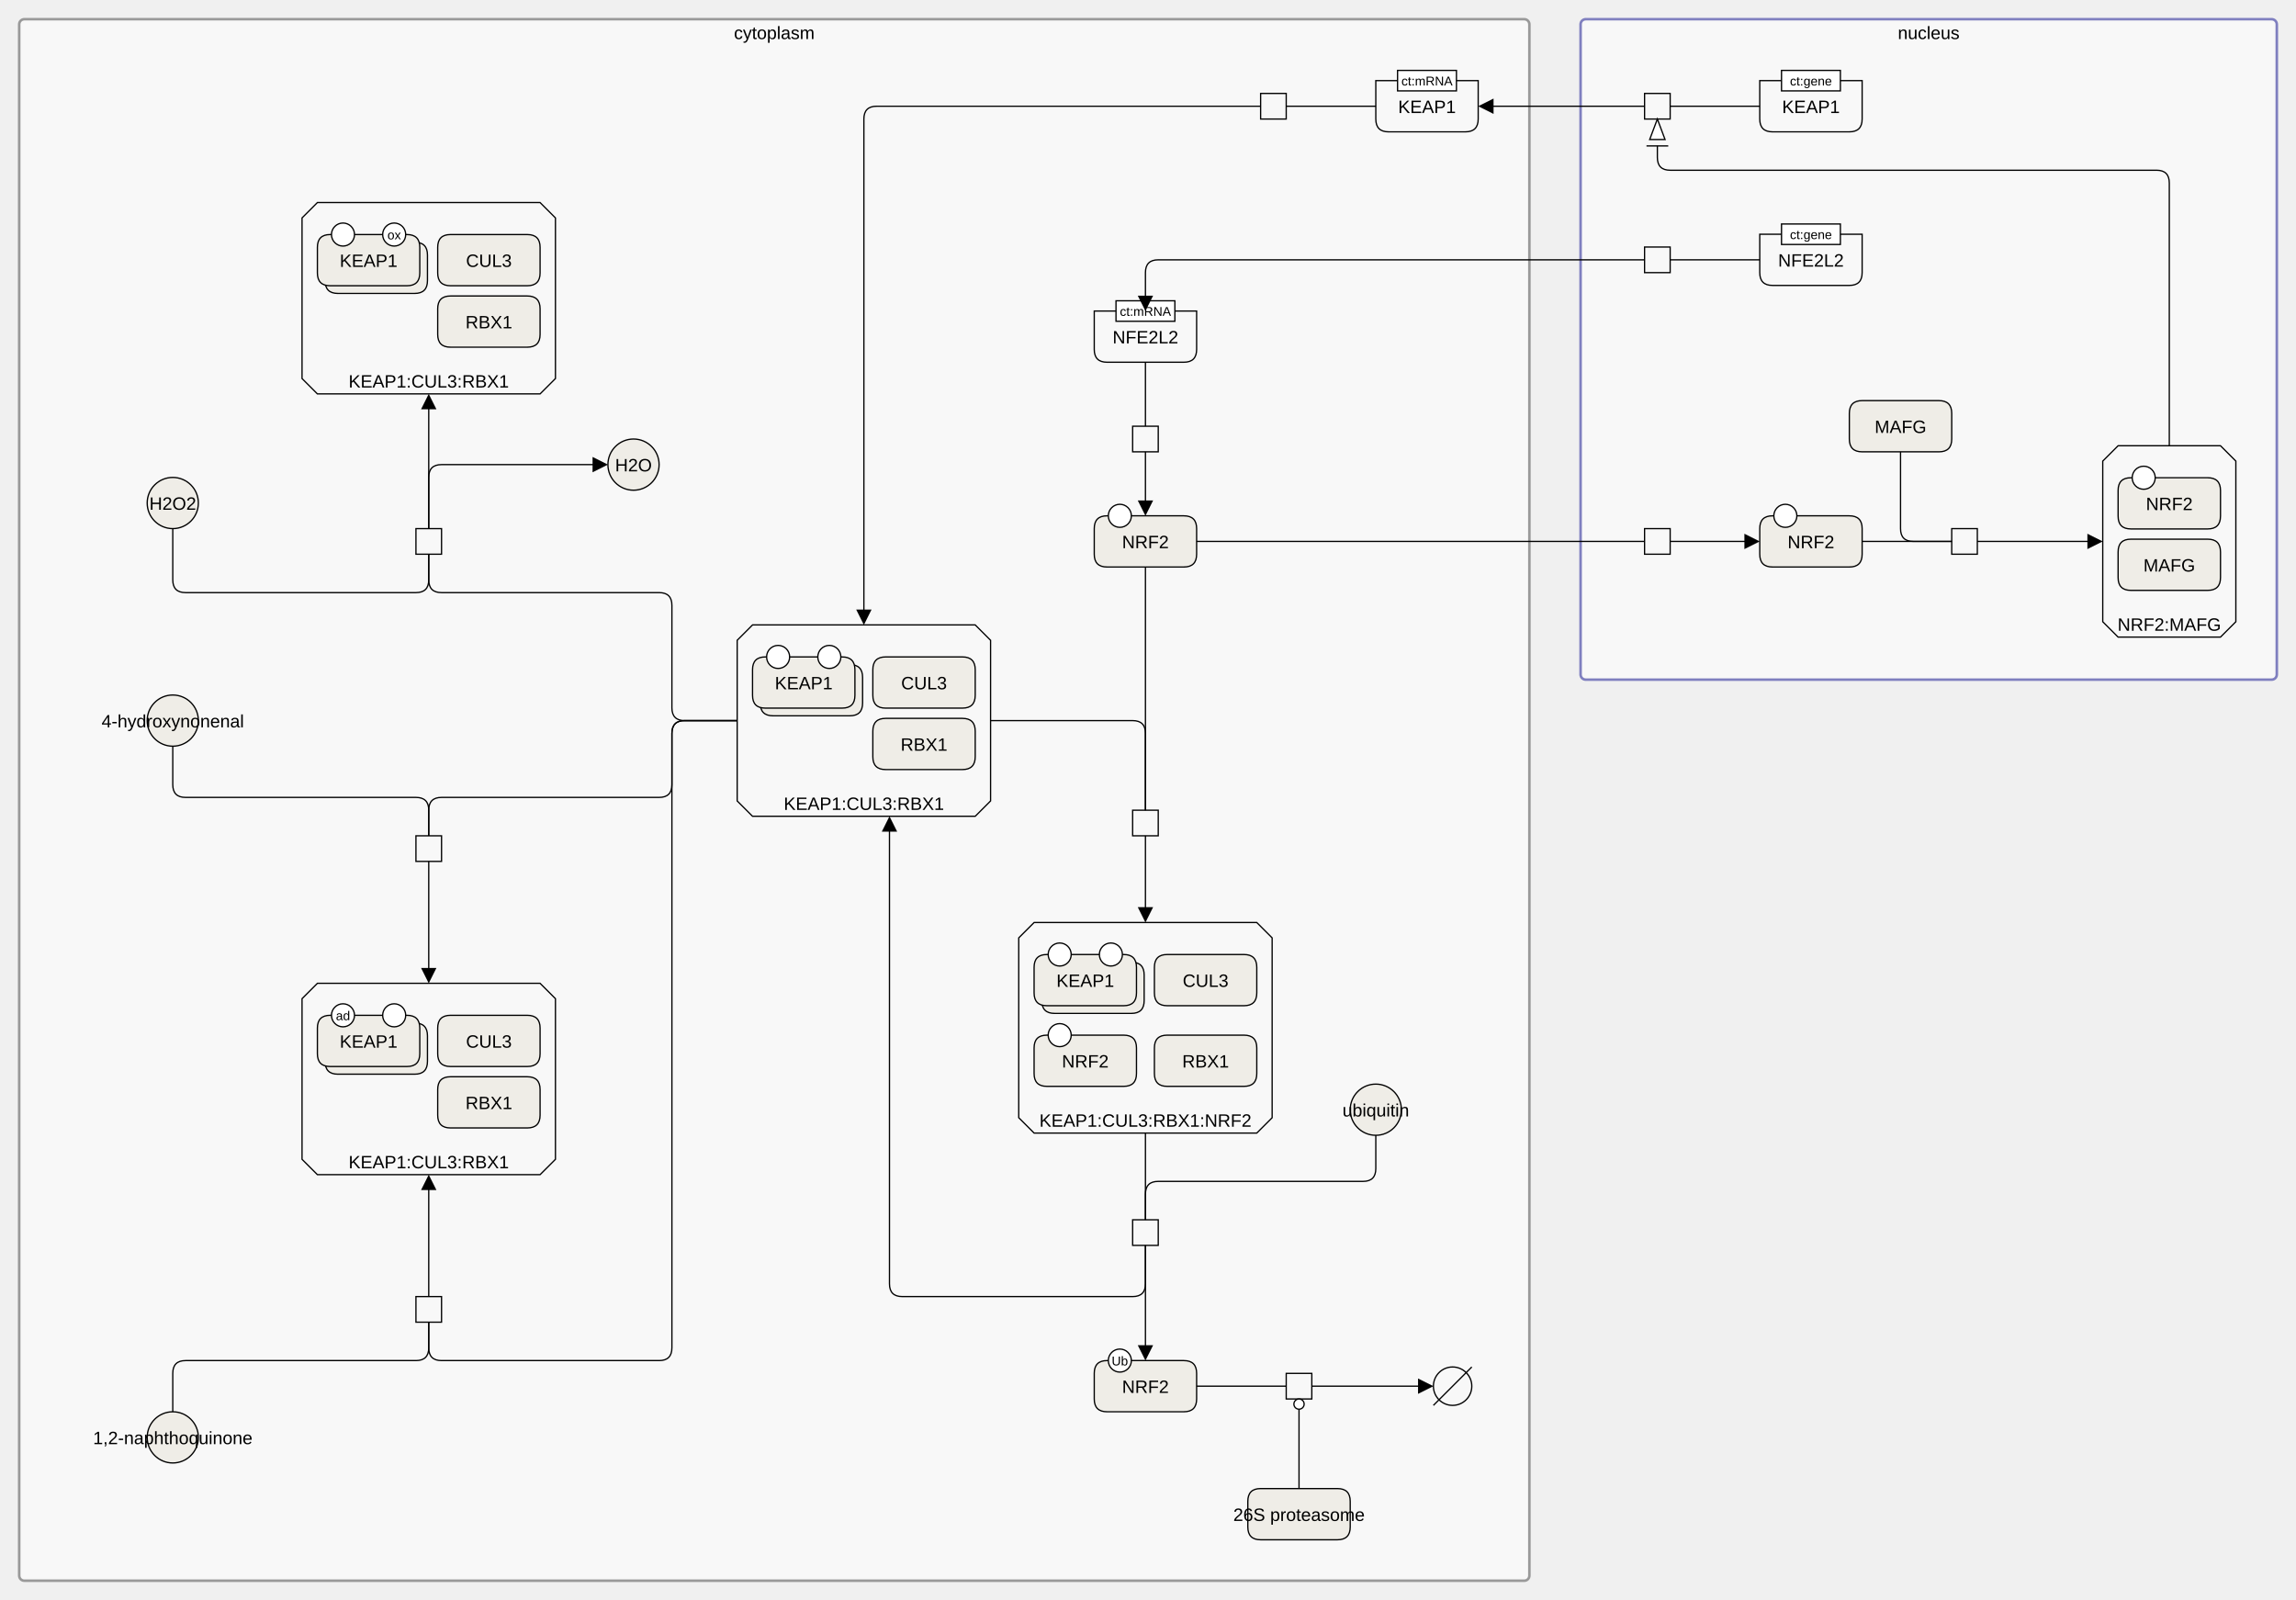
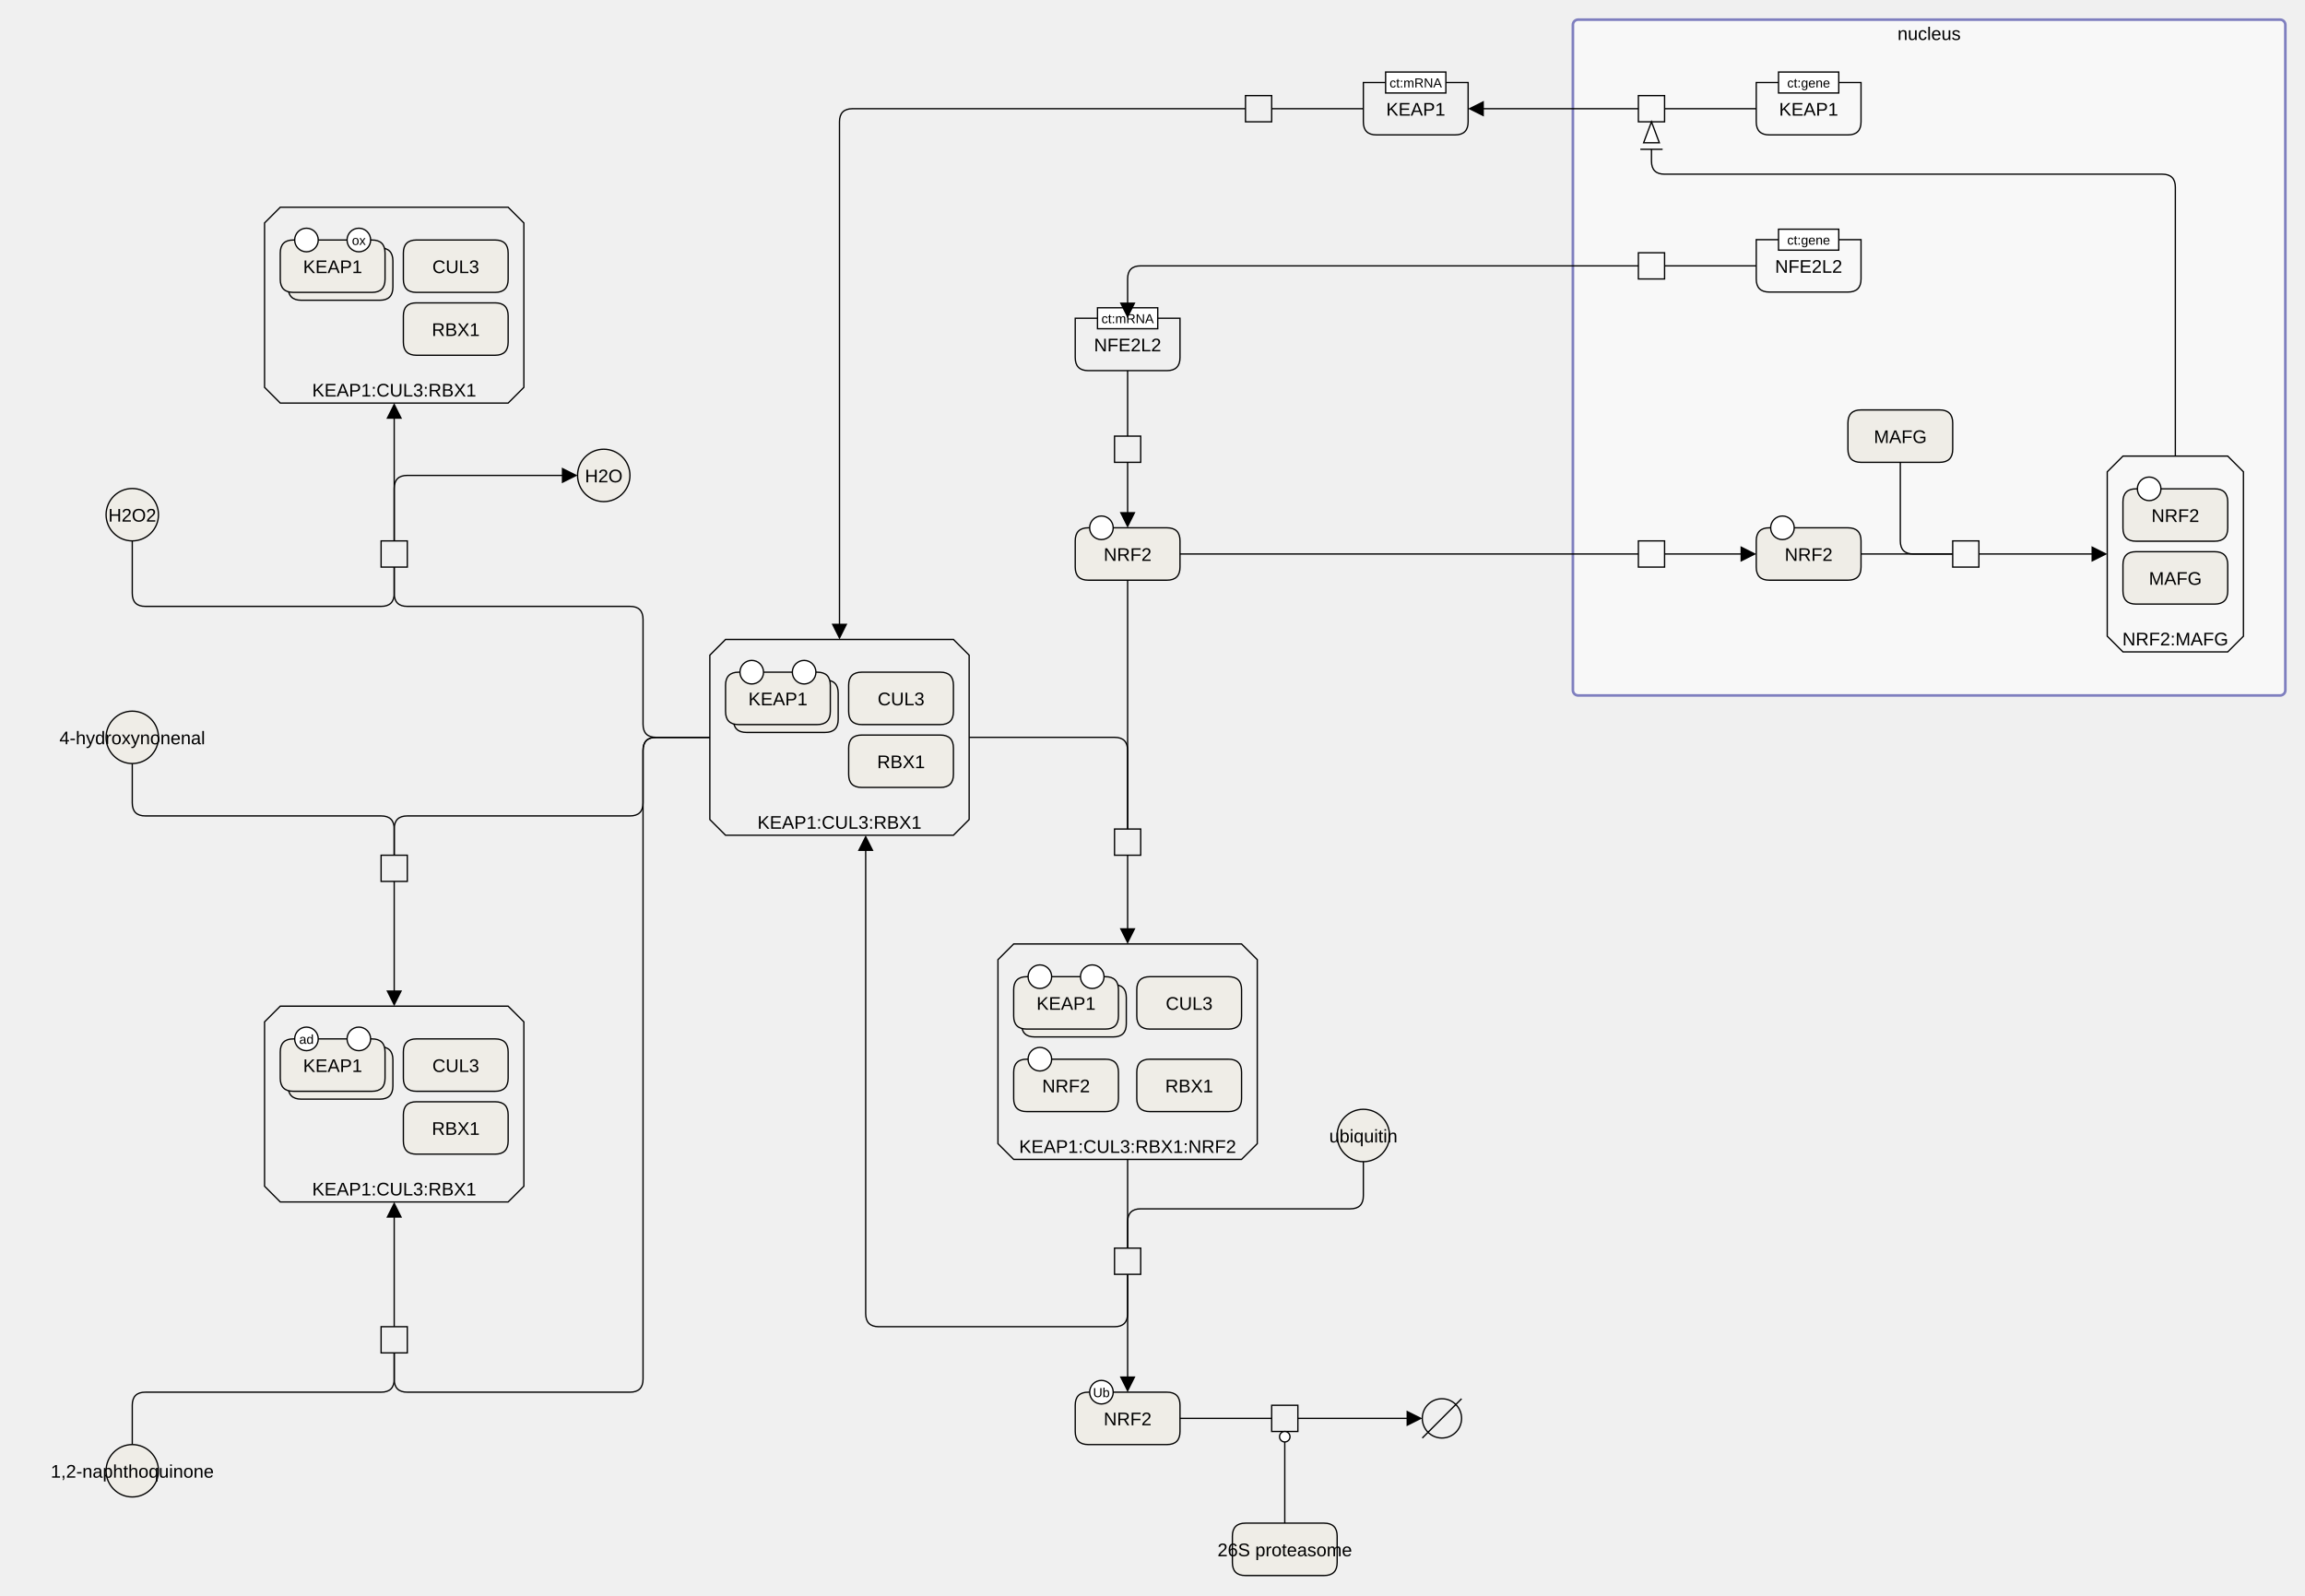
- <svg xmlns="http://www.w3.org/2000/svg" width="1794" height="1250" viewBox="0 0 1794 1250" stroke-linecap="butt" stroke-miterlimit="10">
-   <g transform="translate(55,63)">
-     <path d="M-40 -44 C-40 -46.209 -38.209 -48 -36 -48 L1136 -48 C1138.209 -48 1140 -46.209 1140 -44 L1140 1168 C1140 1170.209 1138.209 1172 1136 1172 L-36 1172 C-38.209 1172 -40 1170.209 -40 1168 Z" fill="#F8F8F8" stroke="none" />
-     <path d="M-40 -44 C-40 -46.209 -38.209 -48 -36 -48 L1136 -48 C1138.209 -48 1140 -46.209 1140 -44 L1140 1168 C1140 1170.209 1138.209 1172 1136 1172 L-36 1172 C-38.209 1172 -40 1170.209 -40 1168 Z" fill="none" stroke="#999999" stroke-width="2" />
-     <text x="550" y="-32.459" text-anchor="middle" font-family="'Dialog', Arial, Helvetica, sans-serif" font-size="14" fill="#000000" stroke="none" xml:space="preserve">cytoplasm</text>
-     <path d="M1180 -44 C1180 -46.209 1181.791 -48 1184 -48 L1720 -48 C1722.209 -48 1724 -46.209 1724 -44 L1724 464 C1724 466.209 1722.209 468 1720 468 L1184 468 C1181.791 468 1180 466.209 1180 464 Z" fill="#F8F8F8" stroke="none" />
-     <path d="M1180 -44 C1180 -46.209 1181.791 -48 1184 -48 L1720 -48 C1722.209 -48 1724 -46.209 1724 -44 L1724 464 C1724 466.209 1722.209 468 1720 468 L1184 468 C1181.791 468 1180 466.209 1180 464 Z" fill="none" stroke="#7F7FBF" stroke-width="2" />
-     <text x="1452" y="-32.459" text-anchor="middle" font-family="'Dialog', Arial, Helvetica, sans-serif" font-size="14" fill="#000000" stroke="none" xml:space="preserve">nucleus</text>
-     <path d="M1320 120 L1400 120 L1400 150 Q1400 160 1390 160 L1330 160 Q1320 160 1320 150 Z" fill="none" stroke="#000000" />
-     <text x="1360" y="145.291" text-anchor="middle" font-family="'Dialog', Arial, Helvetica, sans-serif" font-size="14" fill="#000000" stroke="none" xml:space="preserve">NFE2L2</text>
-     <path d="M1337 112 L1383 112 L1383 128 L1337 128 Z" fill="#FFFFFF" stroke="none" />
-     <path d="M1337 112 L1383 112 L1383 128 L1337 128 Z" fill="none" stroke="#000000" />
-     <text x="1360" y="123.779" text-anchor="middle" font-family="'Dialog', Arial, Helvetica, sans-serif" font-size="10" fill="#000000" stroke="none" xml:space="preserve">ct:gene</text>
-     <path d="M1320 0 L1400 0 L1400 30 Q1400 40 1390 40 L1330 40 Q1320 40 1320 30 Z" fill="none" stroke="#000000" />
-     <text x="1360" y="25.291" text-anchor="middle" font-family="'Dialog', Arial, Helvetica, sans-serif" font-size="14" fill="#000000" stroke="none" xml:space="preserve">KEAP1</text>
-     <path d="M1337 -8 L1383 -8 L1383 8 L1337 8 Z" fill="#FFFFFF" stroke="none" />
-     <path d="M1337 -8 L1383 -8 L1383 8 L1337 8 Z" fill="none" stroke="#000000" />
-     <text x="1360" y="3.78" text-anchor="middle" font-family="'Dialog', Arial, Helvetica, sans-serif" font-size="10" fill="#000000" stroke="none" xml:space="preserve">ct:gene</text>
-     <path d="M1320 350 Q1320 340 1330 340 L1390 340 Q1400 340 1400 350 L1400 370 Q1400 380 1390 380 L1330 380 Q1320 380 1320 370 Z" fill="#EFEDE7" stroke="none" />
-     <path d="M1320 350 Q1320 340 1330 340 L1390 340 Q1400 340 1400 350 L1400 370 Q1400 380 1390 380 L1330 380 Q1320 380 1320 370 Z" fill="none" stroke="#000000" />
-     <text x="1360" y="365.291" text-anchor="middle" font-family="'Dialog', Arial, Helvetica, sans-serif" font-size="14" fill="#000000" stroke="none" xml:space="preserve">NRF2</text>
-     <path d="M1331 340 C1331 335.029 1335.029 331 1340 331 L1340 331 C1344.971 331 1349 335.029 1349 340 L1349 340 C1349 344.971 1344.971 349 1340 349 L1340 349 C1335.029 349 1331 344.971 1331 340 Z" fill="#FFFFFF" stroke="none" />
-     <path d="M1331 340 C1331 335.029 1335.029 331 1340 331 L1340 331 C1344.971 331 1349 335.029 1349 340 L1349 340 C1349 344.971 1344.971 349 1340 349 L1340 349 C1335.029 349 1331 344.971 1331 340 Z" fill="none" stroke="#000000" />
-     <path d="M1600 285.25 L1680 285.25 L1692 297.25 L1692 422.75 L1680 434.75 L1600 434.75 L1588 422.75 L1588 297.25 Z" fill="none" stroke="#000000" />
-     <text x="1640" y="429.791" text-anchor="middle" font-family="'Dialog', Arial, Helvetica, sans-serif" font-size="14" fill="#000000" stroke="none" xml:space="preserve">NRF2:MAFG</text>
-     <path d="M1600 320.25 Q1600 310.25 1610 310.25 L1670 310.25 Q1680 310.25 1680 320.25 L1680 340.25 Q1680 350.25 1670 350.25 L1610 350.25 Q1600 350.25 1600 340.25 Z" fill="#EFEDE7" stroke="none" />
-     <path d="M1600 320.25 Q1600 310.25 1610 310.25 L1670 310.25 Q1680 310.25 1680 320.25 L1680 340.25 Q1680 350.25 1670 350.25 L1610 350.25 Q1600 350.25 1600 340.25 Z" fill="none" stroke="#000000" />
-     <text x="1640" y="335.541" text-anchor="middle" font-family="'Dialog', Arial, Helvetica, sans-serif" font-size="14" fill="#000000" stroke="none" xml:space="preserve">NRF2</text>
-     <path d="M1611 310.25 C1611 305.279 1615.029 301.25 1620 301.25 L1620 301.25 C1624.971 301.25 1629 305.279 1629 310.25 L1629 310.25 C1629 315.221 1624.971 319.25 1620 319.25 L1620 319.25 C1615.029 319.25 1611 315.221 1611 310.25 Z" fill="#FFFFFF" stroke="none" />
-     <path d="M1611 310.25 C1611 305.279 1615.029 301.25 1620 301.25 L1620 301.25 C1624.971 301.25 1629 305.279 1629 310.25 L1629 310.25 C1629 315.221 1624.971 319.25 1620 319.25 L1620 319.25 C1615.029 319.25 1611 315.221 1611 310.25 Z" fill="none" stroke="#000000" />
-     <path d="M1600 368.25 Q1600 358.25 1610 358.25 L1670 358.25 Q1680 358.25 1680 368.25 L1680 388.25 Q1680 398.25 1670 398.25 L1610 398.25 Q1600 398.25 1600 388.25 Z" fill="#EFEDE7" stroke="none" />
-     <path d="M1600 368.25 Q1600 358.25 1610 358.25 L1670 358.25 Q1680 358.25 1680 368.25 L1680 388.25 Q1680 398.25 1670 398.25 L1610 398.25 Q1600 398.25 1600 388.25 Z" fill="none" stroke="#000000" />
-     <text x="1640" y="383.541" text-anchor="middle" font-family="'Dialog', Arial, Helvetica, sans-serif" font-size="14" fill="#000000" stroke="none" xml:space="preserve">MAFG</text>
-     <path d="M1390 260 Q1390 250 1400 250 L1460 250 Q1470 250 1470 260 L1470 280 Q1470 290 1460 290 L1400 290 Q1390 290 1390 280 Z" fill="#EFEDE7" stroke="none" />
-     <path d="M1390 260 Q1390 250 1400 250 L1460 250 Q1470 250 1470 260 L1470 280 Q1470 290 1460 290 L1400 290 Q1390 290 1390 280 Z" fill="none" stroke="#000000" />
-     <text x="1430" y="275.291" text-anchor="middle" font-family="'Dialog', Arial, Helvetica, sans-serif" font-size="14" fill="#000000" stroke="none" xml:space="preserve">MAFG</text>
-     <path d="M1230 130 L1250 130 L1250 150 L1230 150 Z" fill="none" stroke="#000000" />
-     <path d="M1230 350 L1250 350 L1250 370 L1230 370 Z" fill="none" stroke="#000000" />
-     <path d="M1470 350 L1490 350 L1490 370 L1470 370 Z" fill="none" stroke="#000000" />
-     <path d="M1230 10 L1250 10 L1250 30 L1230 30 Z" fill="none" stroke="#000000" />
+ <svg xmlns="http://www.w3.org/2000/svg" width="1760" height="1218" viewBox="0 0 1760 1218" stroke-linecap="butt" stroke-miterlimit="10">
+   <g transform="translate(21,63)">
    <path d="M800 180 L880 180 L880 210 Q880 220 870 220 L810 220 Q800 220 800 210 Z" fill="none" stroke="#000000" />
    <text x="840" y="205.291" text-anchor="middle" font-family="'Dialog', Arial, Helvetica, sans-serif" font-size="14" fill="#000000" stroke="none" xml:space="preserve">NFE2L2</text>
    <path d="M817 172 L863 172 L863 188 L817 188 Z" fill="#FFFFFF" stroke="none" />
    <path d="M817 172 L863 172 L863 188 L817 188 Z" fill="none" stroke="#000000" />
    <text x="840" y="183.78" text-anchor="middle" font-family="'Dialog', Arial, Helvetica, sans-serif" font-size="10" fill="#000000" stroke="none" xml:space="preserve">ct:mRNA</text>
    <path d="M1020 0 L1100 0 L1100 30 Q1100 40 1090 40 L1030 40 Q1020 40 1020 30 Z" fill="none" stroke="#000000" />
    <text x="1060" y="25.291" text-anchor="middle" font-family="'Dialog', Arial, Helvetica, sans-serif" font-size="14" fill="#000000" stroke="none" xml:space="preserve">KEAP1</text>
    <path d="M1037 -8 L1083 -8 L1083 8 L1037 8 Z" fill="#FFFFFF" stroke="none" />
    <path d="M1037 -8 L1083 -8 L1083 8 L1037 8 Z" fill="none" stroke="#000000" />
    <text x="1060" y="3.78" text-anchor="middle" font-family="'Dialog', Arial, Helvetica, sans-serif" font-size="10" fill="#000000" stroke="none" xml:space="preserve">ct:mRNA</text>
    <path d="M800 350 Q800 340 810 340 L870 340 Q880 340 880 350 L880 370 Q880 380 870 380 L810 380 Q800 380 800 370 Z" fill="#EFEDE7" stroke="none" />
    <path d="M800 350 Q800 340 810 340 L870 340 Q880 340 880 350 L880 370 Q880 380 870 380 L810 380 Q800 380 800 370 Z" fill="none" stroke="#000000" />
    <text x="840" y="365.291" text-anchor="middle" font-family="'Dialog', Arial, Helvetica, sans-serif" font-size="14" fill="#000000" stroke="none" xml:space="preserve">NRF2</text>
    <path d="M811 340 C811 335.029 815.029 331 820 331 L820 331 C824.971 331 829 335.029 829 340 L829 340 C829 344.971 824.971 349 820 349 L820 349 C815.029 349 811 344.971 811 340 Z" fill="#FFFFFF" stroke="none" />
    <path d="M811 340 C811 335.029 815.029 331 820 331 L820 331 C824.971 331 829 335.029 829 340 L829 340 C829 344.971 824.971 349 820 349 L820 349 C815.029 349 811 344.971 811 340 Z" fill="none" stroke="#000000" />
    <path d="M533 425.25 L707 425.25 L719 437.25 L719 562.75 L707 574.75 L533 574.75 L521 562.75 L521 437.25 Z" fill="none" stroke="#000000" />
    <text x="620" y="569.791" text-anchor="middle" font-family="'Dialog', Arial, Helvetica, sans-serif" font-size="14" fill="#000000" stroke="none" xml:space="preserve">KEAP1:CUL3:RBX1</text>
    <path d="M539 466.25 Q539 456.25 549 456.25 L609 456.25 Q619 456.25 619 466.25 L619 486.25 Q619 496.25 609 496.25 L549 496.25 Q539 496.25 539 486.25 Z" fill="#EFEDE7" stroke="none" />
    <path d="M539 466.25 Q539 456.25 549 456.25 L609 456.25 Q619 456.25 619 466.25 L619 486.25 Q619 496.25 609 496.25 L549 496.25 Q539 496.25 539 486.25 Z" fill="none" stroke="#000000" />
    <path d="M533 460.25 Q533 450.25 543 450.25 L603 450.25 Q613 450.25 613 460.25 L613 480.25 Q613 490.25 603 490.25 L543 490.25 Q533 490.25 533 480.25 Z" fill="#EFEDE7" stroke="none" />
    <path d="M533 460.25 Q533 450.25 543 450.25 L603 450.25 Q613 450.25 613 460.25 L613 480.25 Q613 490.25 603 490.25 L543 490.25 Q533 490.25 533 480.25 Z" fill="none" stroke="#000000" />
    <text x="573" y="475.541" text-anchor="middle" font-family="'Dialog', Arial, Helvetica, sans-serif" font-size="14" fill="#000000" stroke="none" xml:space="preserve">KEAP1</text>
    <path d="M544 450.25 C544 445.279 548.029 441.25 553 441.25 L553 441.25 C557.971 441.25 562 445.279 562 450.25 L562 450.25 C562 455.221 557.971 459.25 553 459.25 L553 459.25 C548.029 459.25 544 455.221 544 450.25 Z" fill="#FFFFFF" stroke="none" />
    <path d="M544 450.25 C544 445.279 548.029 441.25 553 441.25 L553 441.25 C557.971 441.25 562 445.279 562 450.25 L562 450.25 C562 455.221 557.971 459.25 553 459.25 L553 459.25 C548.029 459.25 544 455.221 544 450.25 Z" fill="none" stroke="#000000" />
    <path d="M584 450.25 C584 445.279 588.029 441.25 593 441.25 L593 441.25 C597.971 441.25 602 445.279 602 450.25 L602 450.25 C602 455.221 597.971 459.25 593 459.25 L593 459.25 C588.029 459.25 584 455.221 584 450.25 Z" fill="#FFFFFF" stroke="none" />
    <path d="M584 450.25 C584 445.279 588.029 441.25 593 441.25 L593 441.25 C597.971 441.25 602 445.279 602 450.25 L602 450.25 C602 455.221 597.971 459.25 593 459.25 L593 459.25 C588.029 459.25 584 455.221 584 450.25 Z" fill="none" stroke="#000000" />
    <path d="M627 460.25 Q627 450.25 637 450.25 L697 450.25 Q707 450.25 707 460.25 L707 480.25 Q707 490.25 697 490.25 L637 490.25 Q627 490.25 627 480.25 Z" fill="#EFEDE7" stroke="none" />
    <path d="M627 460.25 Q627 450.25 637 450.25 L697 450.25 Q707 450.25 707 460.25 L707 480.25 Q707 490.25 697 490.25 L637 490.25 Q627 490.25 627 480.25 Z" fill="none" stroke="#000000" />
    <text x="667" y="475.541" text-anchor="middle" font-family="'Dialog', Arial, Helvetica, sans-serif" font-size="14" fill="#000000" stroke="none" xml:space="preserve">CUL3</text>
    <path d="M627 508.25 Q627 498.25 637 498.25 L697 498.25 Q707 498.25 707 508.25 L707 528.25 Q707 538.25 697 538.25 L637 538.25 Q627 538.25 627 528.25 Z" fill="#EFEDE7" stroke="none" />
    <path d="M627 508.25 Q627 498.25 637 498.25 L697 498.25 Q707 498.25 707 508.25 L707 528.25 Q707 538.25 697 538.25 L637 538.25 Q627 538.25 627 528.25 Z" fill="none" stroke="#000000" />
    <text x="667" y="523.541" text-anchor="middle" font-family="'Dialog', Arial, Helvetica, sans-serif" font-size="14" fill="#000000" stroke="none" xml:space="preserve">RBX1</text>
    <path d="M753 657.75 L927 657.75 L939 669.75 L939 810.25 L927 822.25 L753 822.25 L741 810.25 L741 669.75 Z" fill="none" stroke="#000000" />
    <text x="840" y="817.291" text-anchor="middle" font-family="'Dialog', Arial, Helvetica, sans-serif" font-size="14" fill="#000000" stroke="none" xml:space="preserve">KEAP1:CUL3:RBX1:NRF2</text>
    <path d="M759 698.75 Q759 688.75 769 688.75 L829 688.75 Q839 688.75 839 698.75 L839 718.75 Q839 728.75 829 728.75 L769 728.75 Q759 728.75 759 718.75 Z" fill="#EFEDE7" stroke="none" />
    <path d="M759 698.75 Q759 688.75 769 688.75 L829 688.75 Q839 688.75 839 698.75 L839 718.75 Q839 728.75 829 728.75 L769 728.75 Q759 728.75 759 718.75 Z" fill="none" stroke="#000000" />
    <path d="M753 692.75 Q753 682.75 763 682.75 L823 682.75 Q833 682.75 833 692.75 L833 712.75 Q833 722.75 823 722.75 L763 722.75 Q753 722.75 753 712.75 Z" fill="#EFEDE7" stroke="none" />
    <path d="M753 692.75 Q753 682.75 763 682.75 L823 682.75 Q833 682.75 833 692.75 L833 712.75 Q833 722.75 823 722.75 L763 722.75 Q753 722.75 753 712.75 Z" fill="none" stroke="#000000" />
    <text x="793" y="708.041" text-anchor="middle" font-family="'Dialog', Arial, Helvetica, sans-serif" font-size="14" fill="#000000" stroke="none" xml:space="preserve">KEAP1</text>
    <path d="M764 682.75 C764 677.779 768.029 673.75 773 673.75 L773 673.75 C777.971 673.75 782 677.779 782 682.75 L782 682.75 C782 687.721 777.971 691.75 773 691.75 L773 691.75 C768.029 691.75 764 687.721 764 682.75 Z" fill="#FFFFFF" stroke="none" />
    <path d="M764 682.75 C764 677.779 768.029 673.75 773 673.75 L773 673.75 C777.971 673.75 782 677.779 782 682.75 L782 682.75 C782 687.721 777.971 691.75 773 691.75 L773 691.75 C768.029 691.75 764 687.721 764 682.75 Z" fill="none" stroke="#000000" />
    <path d="M804 682.75 C804 677.779 808.029 673.75 813 673.75 L813 673.75 C817.971 673.75 822 677.779 822 682.75 L822 682.75 C822 687.721 817.971 691.75 813 691.75 L813 691.75 C808.029 691.75 804 687.721 804 682.75 Z" fill="#FFFFFF" stroke="none" />
    <path d="M804 682.75 C804 677.779 808.029 673.75 813 673.75 L813 673.75 C817.971 673.75 822 677.779 822 682.75 L822 682.75 C822 687.721 817.971 691.75 813 691.75 L813 691.75 C808.029 691.75 804 687.721 804 682.75 Z" fill="none" stroke="#000000" />
    <path d="M847 692.75 Q847 682.75 857 682.75 L917 682.75 Q927 682.75 927 692.75 L927 712.75 Q927 722.75 917 722.75 L857 722.75 Q847 722.75 847 712.75 Z" fill="#EFEDE7" stroke="none" />
    <path d="M847 692.75 Q847 682.75 857 682.75 L917 682.75 Q927 682.75 927 692.75 L927 712.75 Q927 722.75 917 722.75 L857 722.75 Q847 722.75 847 712.75 Z" fill="none" stroke="#000000" />
    <text x="887" y="708.041" text-anchor="middle" font-family="'Dialog', Arial, Helvetica, sans-serif" font-size="14" fill="#000000" stroke="none" xml:space="preserve">CUL3</text>
    <path d="M847 755.75 Q847 745.75 857 745.75 L917 745.75 Q927 745.75 927 755.75 L927 775.75 Q927 785.75 917 785.75 L857 785.75 Q847 785.75 847 775.75 Z" fill="#EFEDE7" stroke="none" />
    <path d="M847 755.75 Q847 745.75 857 745.75 L917 745.75 Q927 745.75 927 755.75 L927 775.75 Q927 785.75 917 785.75 L857 785.75 Q847 785.75 847 775.75 Z" fill="none" stroke="#000000" />
    <text x="887" y="771.041" text-anchor="middle" font-family="'Dialog', Arial, Helvetica, sans-serif" font-size="14" fill="#000000" stroke="none" xml:space="preserve">RBX1</text>
    <path d="M753 755.75 Q753 745.75 763 745.75 L823 745.75 Q833 745.75 833 755.75 L833 775.75 Q833 785.75 823 785.75 L763 785.75 Q753 785.75 753 775.75 Z" fill="#EFEDE7" stroke="none" />
    <path d="M753 755.75 Q753 745.75 763 745.75 L823 745.75 Q833 745.75 833 755.75 L833 775.75 Q833 785.75 823 785.75 L763 785.75 Q753 785.75 753 775.75 Z" fill="none" stroke="#000000" />
    <text x="793" y="771.041" text-anchor="middle" font-family="'Dialog', Arial, Helvetica, sans-serif" font-size="14" fill="#000000" stroke="none" xml:space="preserve">NRF2</text>
    <path d="M764 745.75 C764 740.779 768.029 736.75 773 736.75 L773 736.75 C777.971 736.75 782 740.779 782 745.75 L782 745.75 C782 750.721 777.971 754.75 773 754.75 L773 754.75 C768.029 754.75 764 750.721 764 745.75 Z" fill="#FFFFFF" stroke="none" />
    <path d="M764 745.75 C764 740.779 768.029 736.75 773 736.75 L773 736.75 C777.971 736.75 782 740.779 782 745.75 L782 745.75 C782 750.721 777.971 754.75 773 754.75 L773 754.75 C768.029 754.75 764 750.721 764 745.75 Z" fill="none" stroke="#000000" />
    <path d="M800 1010 Q800 1000 810 1000 L870 1000 Q880 1000 880 1010 L880 1030 Q880 1040 870 1040 L810 1040 Q800 1040 800 1030 Z" fill="#EFEDE7" stroke="none" />
    <path d="M800 1010 Q800 1000 810 1000 L870 1000 Q880 1000 880 1010 L880 1030 Q880 1040 870 1040 L810 1040 Q800 1040 800 1030 Z" fill="none" stroke="#000000" />
    <text x="840" y="1025.291" text-anchor="middle" font-family="'Dialog', Arial, Helvetica, sans-serif" font-size="14" fill="#000000" stroke="none" xml:space="preserve">NRF2</text>
    <path d="M811 1000 C811 995.029 815.029 991 820 991 L820 991 C824.971 991 829 995.029 829 1000 L829 1000 C829 1004.971 824.971 1009 820 1009 L820 1009 C815.029 1009 811 1004.971 811 1000 Z" fill="#FFFFFF" stroke="none" />
    <path d="M811 1000 C811 995.029 815.029 991 820 991 L820 991 C824.971 991 829 995.029 829 1000 L829 1000 C829 1004.971 824.971 1009 820 1009 L820 1009 C815.029 1009 811 1004.971 811 1000 Z" fill="none" stroke="#000000" />
    <text x="820" y="1003.779" text-anchor="middle" font-family="'Dialog', Arial, Helvetica, sans-serif" font-size="10" fill="#000000" stroke="none" xml:space="preserve">Ub</text>
    <path d="M1000 804 C1000 792.954 1008.954 784 1020 784 L1020 784 C1031.046 784 1040 792.954 1040 804 L1040 804 C1040 815.046 1031.046 824 1020 824 L1020 824 C1008.954 824 1000 815.046 1000 804 Z" fill="#EFEDE7" stroke="none" />
    <path d="M1000 804 C1000 792.954 1008.954 784 1020 784 L1020 784 C1031.046 784 1040 792.954 1040 804 L1040 804 C1040 815.046 1031.046 824 1020 824 L1020 824 C1008.954 824 1000 815.046 1000 804 Z" fill="none" stroke="#000000" />
    <text x="1020" y="809.291" text-anchor="middle" font-family="'Dialog', Arial, Helvetica, sans-serif" font-size="14" fill="#000000" stroke="none" xml:space="preserve">ubiquitin</text>
    <path d="M920 1110 Q920 1100 930 1100 L990 1100 Q1000 1100 1000 1110 L1000 1130 Q1000 1140 990 1140 L930 1140 Q920 1140 920 1130 Z" fill="#EFEDE7" stroke="none" />
    <path d="M920 1110 Q920 1100 930 1100 L990 1100 Q1000 1100 1000 1110 L1000 1130 Q1000 1140 990 1140 L930 1140 Q920 1140 920 1130 Z" fill="none" stroke="#000000" />
    <text x="960" y="1125.291" text-anchor="middle" font-family="'Dialog', Arial, Helvetica, sans-serif" font-size="14" fill="#000000" stroke="none" xml:space="preserve">26S proteasome</text>
    <path d="M1065 1020 C1065 1011.716 1071.716 1005 1080 1005 L1080 1005 C1088.284 1005 1095 1011.716 1095 1020 L1095 1020 C1095 1028.284 1088.284 1035 1080 1035 L1080 1035 C1071.716 1035 1065 1028.284 1065 1020 Z" fill="none" stroke="#000000" />
    <path d="M1065 1035 L1095 1005" fill="none" stroke="#000000" />
    <path d="M193 705.25 L367 705.25 L379 717.25 L379 842.75 L367 854.75 L193 854.75 L181 842.75 L181 717.25 Z" fill="none" stroke="#000000" />
    <text x="280" y="849.791" text-anchor="middle" font-family="'Dialog', Arial, Helvetica, sans-serif" font-size="14" fill="#000000" stroke="none" xml:space="preserve">KEAP1:CUL3:RBX1</text>
    <path d="M199 746.25 Q199 736.25 209 736.25 L269 736.25 Q279 736.25 279 746.25 L279 766.25 Q279 776.25 269 776.25 L209 776.25 Q199 776.25 199 766.25 Z" fill="#EFEDE7" stroke="none" />
    <path d="M199 746.25 Q199 736.25 209 736.25 L269 736.25 Q279 736.25 279 746.25 L279 766.25 Q279 776.25 269 776.25 L209 776.25 Q199 776.25 199 766.25 Z" fill="none" stroke="#000000" />
    <path d="M193 740.25 Q193 730.25 203 730.25 L263 730.25 Q273 730.25 273 740.25 L273 760.25 Q273 770.25 263 770.25 L203 770.25 Q193 770.25 193 760.25 Z" fill="#EFEDE7" stroke="none" />
    <path d="M193 740.25 Q193 730.25 203 730.25 L263 730.25 Q273 730.25 273 740.25 L273 760.25 Q273 770.25 263 770.25 L203 770.25 Q193 770.25 193 760.25 Z" fill="none" stroke="#000000" />
    <text x="233" y="755.541" text-anchor="middle" font-family="'Dialog', Arial, Helvetica, sans-serif" font-size="14" fill="#000000" stroke="none" xml:space="preserve">KEAP1</text>
    <path d="M204 730.25 C204 725.279 208.029 721.25 213 721.25 L213 721.25 C217.971 721.25 222 725.279 222 730.25 L222 730.25 C222 735.221 217.971 739.25 213 739.25 L213 739.25 C208.029 739.25 204 735.221 204 730.25 Z" fill="#FFFFFF" stroke="none" />
    <path d="M204 730.25 C204 725.279 208.029 721.25 213 721.25 L213 721.25 C217.971 721.25 222 725.279 222 730.25 L222 730.25 C222 735.221 217.971 739.25 213 739.25 L213 739.25 C208.029 739.25 204 735.221 204 730.25 Z" fill="none" stroke="#000000" />
    <text x="213" y="734.029" text-anchor="middle" font-family="'Dialog', Arial, Helvetica, sans-serif" font-size="10" fill="#000000" stroke="none" xml:space="preserve">ad</text>
    <path d="M244 730.25 C244 725.279 248.029 721.25 253 721.25 L253 721.25 C257.971 721.25 262 725.279 262 730.25 L262 730.25 C262 735.221 257.971 739.25 253 739.25 L253 739.25 C248.029 739.25 244 735.221 244 730.25 Z" fill="#FFFFFF" stroke="none" />
    <path d="M244 730.25 C244 725.279 248.029 721.25 253 721.25 L253 721.25 C257.971 721.25 262 725.279 262 730.25 L262 730.25 C262 735.221 257.971 739.25 253 739.25 L253 739.25 C248.029 739.25 244 735.221 244 730.25 Z" fill="none" stroke="#000000" />
    <path d="M287 740.25 Q287 730.25 297 730.25 L357 730.25 Q367 730.25 367 740.25 L367 760.25 Q367 770.25 357 770.25 L297 770.25 Q287 770.25 287 760.25 Z" fill="#EFEDE7" stroke="none" />
    <path d="M287 740.25 Q287 730.25 297 730.25 L357 730.25 Q367 730.25 367 740.25 L367 760.25 Q367 770.25 357 770.25 L297 770.25 Q287 770.25 287 760.25 Z" fill="none" stroke="#000000" />
    <text x="327" y="755.541" text-anchor="middle" font-family="'Dialog', Arial, Helvetica, sans-serif" font-size="14" fill="#000000" stroke="none" xml:space="preserve">CUL3</text>
    <path d="M287 788.25 Q287 778.25 297 778.25 L357 778.25 Q367 778.25 367 788.25 L367 808.25 Q367 818.25 357 818.25 L297 818.25 Q287 818.25 287 808.25 Z" fill="#EFEDE7" stroke="none" />
    <path d="M287 788.25 Q287 778.25 297 778.25 L357 778.25 Q367 778.25 367 788.25 L367 808.25 Q367 818.25 357 818.25 L297 818.25 Q287 818.25 287 808.25 Z" fill="none" stroke="#000000" />
    <text x="327" y="803.541" text-anchor="middle" font-family="'Dialog', Arial, Helvetica, sans-serif" font-size="14" fill="#000000" stroke="none" xml:space="preserve">RBX1</text>
    <path d="M193 95.25 L367 95.25 L379 107.25 L379 232.75 L367 244.75 L193 244.75 L181 232.75 L181 107.25 Z" fill="none" stroke="#000000" />
    <text x="280" y="239.791" text-anchor="middle" font-family="'Dialog', Arial, Helvetica, sans-serif" font-size="14" fill="#000000" stroke="none" xml:space="preserve">KEAP1:CUL3:RBX1</text>
    <path d="M199 136.25 Q199 126.25 209 126.25 L269 126.25 Q279 126.25 279 136.25 L279 156.25 Q279 166.25 269 166.25 L209 166.25 Q199 166.25 199 156.25 Z" fill="#EFEDE7" stroke="none" />
    <path d="M199 136.25 Q199 126.25 209 126.25 L269 126.25 Q279 126.25 279 136.25 L279 156.25 Q279 166.25 269 166.25 L209 166.25 Q199 166.25 199 156.25 Z" fill="none" stroke="#000000" />
    <path d="M193 130.25 Q193 120.25 203 120.25 L263 120.25 Q273 120.25 273 130.25 L273 150.25 Q273 160.25 263 160.25 L203 160.25 Q193 160.25 193 150.25 Z" fill="#EFEDE7" stroke="none" />
    <path d="M193 130.25 Q193 120.25 203 120.25 L263 120.25 Q273 120.25 273 130.25 L273 150.25 Q273 160.25 263 160.25 L203 160.25 Q193 160.25 193 150.25 Z" fill="none" stroke="#000000" />
    <text x="233" y="145.541" text-anchor="middle" font-family="'Dialog', Arial, Helvetica, sans-serif" font-size="14" fill="#000000" stroke="none" xml:space="preserve">KEAP1</text>
    <path d="M204 120.25 C204 115.279 208.029 111.25 213 111.25 L213 111.25 C217.971 111.25 222 115.279 222 120.25 L222 120.25 C222 125.221 217.971 129.25 213 129.25 L213 129.25 C208.029 129.25 204 125.221 204 120.25 Z" fill="#FFFFFF" stroke="none" />
    <path d="M204 120.25 C204 115.279 208.029 111.25 213 111.25 L213 111.25 C217.971 111.25 222 115.279 222 120.25 L222 120.25 C222 125.221 217.971 129.25 213 129.25 L213 129.25 C208.029 129.25 204 125.221 204 120.25 Z" fill="none" stroke="#000000" />
    <path d="M244 120.25 C244 115.279 248.029 111.25 253 111.25 L253 111.25 C257.971 111.25 262 115.279 262 120.25 L262 120.25 C262 125.221 257.971 129.25 253 129.25 L253 129.25 C248.029 129.25 244 125.221 244 120.25 Z" fill="#FFFFFF" stroke="none" />
    <path d="M244 120.25 C244 115.279 248.029 111.25 253 111.25 L253 111.25 C257.971 111.25 262 115.279 262 120.25 L262 120.25 C262 125.221 257.971 129.25 253 129.25 L253 129.25 C248.029 129.25 244 125.221 244 120.25 Z" fill="none" stroke="#000000" />
    <text x="253" y="124.029" text-anchor="middle" font-family="'Dialog', Arial, Helvetica, sans-serif" font-size="10" fill="#000000" stroke="none" xml:space="preserve">ox</text>
    <path d="M287 130.25 Q287 120.25 297 120.25 L357 120.25 Q367 120.25 367 130.25 L367 150.25 Q367 160.25 357 160.25 L297 160.25 Q287 160.25 287 150.25 Z" fill="#EFEDE7" stroke="none" />
    <path d="M287 130.25 Q287 120.25 297 120.25 L357 120.25 Q367 120.25 367 130.25 L367 150.25 Q367 160.25 357 160.25 L297 160.25 Q287 160.25 287 150.25 Z" fill="none" stroke="#000000" />
    <text x="327" y="145.541" text-anchor="middle" font-family="'Dialog', Arial, Helvetica, sans-serif" font-size="14" fill="#000000" stroke="none" xml:space="preserve">CUL3</text>
    <path d="M287 178.25 Q287 168.25 297 168.25 L357 168.25 Q367 168.25 367 178.25 L367 198.25 Q367 208.25 357 208.25 L297 208.25 Q287 208.25 287 198.25 Z" fill="#EFEDE7" stroke="none" />
    <path d="M287 178.25 Q287 168.25 297 168.25 L357 168.25 Q367 168.25 367 178.25 L367 198.25 Q367 208.25 357 208.25 L297 208.25 Q287 208.25 287 198.25 Z" fill="none" stroke="#000000" />
    <text x="327" y="193.541" text-anchor="middle" font-family="'Dialog', Arial, Helvetica, sans-serif" font-size="14" fill="#000000" stroke="none" xml:space="preserve">RBX1</text>
    <path d="M60 330 C60 318.954 68.954 310 80 310 L80 310 C91.046 310 100 318.954 100 330 L100 330 C100 341.046 91.046 350 80 350 L80 350 C68.954 350 60 341.046 60 330 Z" fill="#EFEDE7" stroke="none" />
    <path d="M60 330 C60 318.954 68.954 310 80 310 L80 310 C91.046 310 100 318.954 100 330 L100 330 C100 341.046 91.046 350 80 350 L80 350 C68.954 350 60 341.046 60 330 Z" fill="none" stroke="#000000" />
    <text x="80" y="335.291" text-anchor="middle" font-family="'Dialog', Arial, Helvetica, sans-serif" font-size="14" fill="#000000" stroke="none" xml:space="preserve">H2O2</text>
    <path d="M420 300 C420 288.954 428.954 280 440 280 L440 280 C451.046 280 460 288.954 460 300 L460 300 C460 311.046 451.046 320 440 320 L440 320 C428.954 320 420 311.046 420 300 Z" fill="#EFEDE7" stroke="none" />
    <path d="M420 300 C420 288.954 428.954 280 440 280 L440 280 C451.046 280 460 288.954 460 300 L460 300 C460 311.046 451.046 320 440 320 L440 320 C428.954 320 420 311.046 420 300 Z" fill="none" stroke="#000000" />
    <text x="440" y="305.291" text-anchor="middle" font-family="'Dialog', Arial, Helvetica, sans-serif" font-size="14" fill="#000000" stroke="none" xml:space="preserve">H2O</text>
    <path d="M60 500 C60 488.954 68.954 480 80 480 L80 480 C91.046 480 100 488.954 100 500 L100 500 C100 511.046 91.046 520 80 520 L80 520 C68.954 520 60 511.046 60 500 Z" fill="#EFEDE7" stroke="none" />
    <path d="M60 500 C60 488.954 68.954 480 80 480 L80 480 C91.046 480 100 488.954 100 500 L100 500 C100 511.046 91.046 520 80 520 L80 520 C68.954 520 60 511.046 60 500 Z" fill="none" stroke="#000000" />
    <text x="80" y="505.291" text-anchor="middle" font-family="'Dialog', Arial, Helvetica, sans-serif" font-size="14" fill="#000000" stroke="none" xml:space="preserve">4-hydroxynonenal</text>
    <path d="M60 1060 C60 1048.954 68.954 1040 80 1040 L80 1040 C91.046 1040 100 1048.954 100 1060 L100 1060 C100 1071.046 91.046 1080 80 1080 L80 1080 C68.954 1080 60 1071.046 60 1060 Z" fill="#EFEDE7" stroke="none" />
    <path d="M60 1060 C60 1048.954 68.954 1040 80 1040 L80 1040 C91.046 1040 100 1048.954 100 1060 L100 1060 C100 1071.046 91.046 1080 80 1080 L80 1080 C68.954 1080 60 1071.046 60 1060 Z" fill="none" stroke="#000000" />
    <text x="80" y="1065.291" text-anchor="middle" font-family="'Dialog', Arial, Helvetica, sans-serif" font-size="14" fill="#000000" stroke="none" xml:space="preserve">1,2-naphthoquinone</text>
    <path d="M830 270 L850 270 L850 290 L830 290 Z" fill="none" stroke="#000000" />
    <path d="M830 570 L850 570 L850 590 L830 590 Z" fill="none" stroke="#000000" />
    <path d="M830 890 L850 890 L850 910 L830 910 Z" fill="none" stroke="#000000" />
    <path d="M950 1010 L970 1010 L970 1030 L950 1030 Z" fill="none" stroke="#000000" />
    <path d="M270 350 L290 350 L290 370 L270 370 Z" fill="none" stroke="#000000" />
    <path d="M270 590 L290 590 L290 610 L270 610 Z" fill="none" stroke="#000000" />
    <path d="M270 950 L290 950 L290 970 L270 970 Z" fill="none" stroke="#000000" />
    <path d="M930 10 L950 10 L950 30 L930 30 Z" fill="none" stroke="#000000" />
+     <path d="M1180 -44 C1180 -46.209 1181.791 -48 1184 -48 L1720 -48 C1722.209 -48 1724 -46.209 1724 -44 L1724 464 C1724 466.209 1722.209 468 1720 468 L1184 468 C1181.791 468 1180 466.209 1180 464 Z" fill="#F8F8F8" stroke="none" />
+     <path d="M1180 -44 C1180 -46.209 1181.791 -48 1184 -48 L1720 -48 C1722.209 -48 1724 -46.209 1724 -44 L1724 464 C1724 466.209 1722.209 468 1720 468 L1184 468 C1181.791 468 1180 466.209 1180 464 Z" fill="none" stroke="#7F7FBF" stroke-width="2" />
+     <text x="1452" y="-32.459" text-anchor="middle" font-family="'Dialog', Arial, Helvetica, sans-serif" font-size="14" fill="#000000" stroke="none" xml:space="preserve">nucleus</text>
+     <path d="M1320 120 L1400 120 L1400 150 Q1400 160 1390 160 L1330 160 Q1320 160 1320 150 Z" fill="none" stroke="#000000" />
+     <text x="1360" y="145.291" text-anchor="middle" font-family="'Dialog', Arial, Helvetica, sans-serif" font-size="14" fill="#000000" stroke="none" xml:space="preserve">NFE2L2</text>
+     <path d="M1337 112 L1383 112 L1383 128 L1337 128 Z" fill="#FFFFFF" stroke="none" />
+     <path d="M1337 112 L1383 112 L1383 128 L1337 128 Z" fill="none" stroke="#000000" />
+     <text x="1360" y="123.779" text-anchor="middle" font-family="'Dialog', Arial, Helvetica, sans-serif" font-size="10" fill="#000000" stroke="none" xml:space="preserve">ct:gene</text>
+     <path d="M1320 0 L1400 0 L1400 30 Q1400 40 1390 40 L1330 40 Q1320 40 1320 30 Z" fill="none" stroke="#000000" />
+     <text x="1360" y="25.291" text-anchor="middle" font-family="'Dialog', Arial, Helvetica, sans-serif" font-size="14" fill="#000000" stroke="none" xml:space="preserve">KEAP1</text>
+     <path d="M1337 -8 L1383 -8 L1383 8 L1337 8 Z" fill="#FFFFFF" stroke="none" />
+     <path d="M1337 -8 L1383 -8 L1383 8 L1337 8 Z" fill="none" stroke="#000000" />
+     <text x="1360" y="3.78" text-anchor="middle" font-family="'Dialog', Arial, Helvetica, sans-serif" font-size="10" fill="#000000" stroke="none" xml:space="preserve">ct:gene</text>
+     <path d="M1320 350 Q1320 340 1330 340 L1390 340 Q1400 340 1400 350 L1400 370 Q1400 380 1390 380 L1330 380 Q1320 380 1320 370 Z" fill="#EFEDE7" stroke="none" />
+     <path d="M1320 350 Q1320 340 1330 340 L1390 340 Q1400 340 1400 350 L1400 370 Q1400 380 1390 380 L1330 380 Q1320 380 1320 370 Z" fill="none" stroke="#000000" />
+     <text x="1360" y="365.291" text-anchor="middle" font-family="'Dialog', Arial, Helvetica, sans-serif" font-size="14" fill="#000000" stroke="none" xml:space="preserve">NRF2</text>
+     <path d="M1331 340 C1331 335.029 1335.029 331 1340 331 L1340 331 C1344.971 331 1349 335.029 1349 340 L1349 340 C1349 344.971 1344.971 349 1340 349 L1340 349 C1335.029 349 1331 344.971 1331 340 Z" fill="#FFFFFF" stroke="none" />
+     <path d="M1331 340 C1331 335.029 1335.029 331 1340 331 L1340 331 C1344.971 331 1349 335.029 1349 340 L1349 340 C1349 344.971 1344.971 349 1340 349 L1340 349 C1335.029 349 1331 344.971 1331 340 Z" fill="none" stroke="#000000" />
+     <path d="M1600 285.25 L1680 285.25 L1692 297.25 L1692 422.75 L1680 434.75 L1600 434.75 L1588 422.75 L1588 297.25 Z" fill="none" stroke="#000000" />
+     <text x="1640" y="429.791" text-anchor="middle" font-family="'Dialog', Arial, Helvetica, sans-serif" font-size="14" fill="#000000" stroke="none" xml:space="preserve">NRF2:MAFG</text>
+     <path d="M1600 320.25 Q1600 310.25 1610 310.25 L1670 310.25 Q1680 310.25 1680 320.25 L1680 340.25 Q1680 350.25 1670 350.25 L1610 350.25 Q1600 350.25 1600 340.25 Z" fill="#EFEDE7" stroke="none" />
+     <path d="M1600 320.25 Q1600 310.25 1610 310.25 L1670 310.25 Q1680 310.25 1680 320.25 L1680 340.25 Q1680 350.25 1670 350.25 L1610 350.25 Q1600 350.25 1600 340.25 Z" fill="none" stroke="#000000" />
+     <text x="1640" y="335.541" text-anchor="middle" font-family="'Dialog', Arial, Helvetica, sans-serif" font-size="14" fill="#000000" stroke="none" xml:space="preserve">NRF2</text>
+     <path d="M1611 310.25 C1611 305.279 1615.029 301.25 1620 301.25 L1620 301.25 C1624.971 301.25 1629 305.279 1629 310.25 L1629 310.25 C1629 315.221 1624.971 319.25 1620 319.25 L1620 319.25 C1615.029 319.25 1611 315.221 1611 310.25 Z" fill="#FFFFFF" stroke="none" />
+     <path d="M1611 310.25 C1611 305.279 1615.029 301.25 1620 301.25 L1620 301.25 C1624.971 301.25 1629 305.279 1629 310.25 L1629 310.25 C1629 315.221 1624.971 319.25 1620 319.25 L1620 319.25 C1615.029 319.25 1611 315.221 1611 310.25 Z" fill="none" stroke="#000000" />
+     <path d="M1600 368.25 Q1600 358.25 1610 358.25 L1670 358.25 Q1680 358.25 1680 368.25 L1680 388.25 Q1680 398.25 1670 398.25 L1610 398.25 Q1600 398.25 1600 388.25 Z" fill="#EFEDE7" stroke="none" />
+     <path d="M1600 368.25 Q1600 358.25 1610 358.25 L1670 358.25 Q1680 358.25 1680 368.25 L1680 388.25 Q1680 398.25 1670 398.25 L1610 398.25 Q1600 398.25 1600 388.25 Z" fill="none" stroke="#000000" />
+     <text x="1640" y="383.541" text-anchor="middle" font-family="'Dialog', Arial, Helvetica, sans-serif" font-size="14" fill="#000000" stroke="none" xml:space="preserve">MAFG</text>
+     <path d="M1390 260 Q1390 250 1400 250 L1460 250 Q1470 250 1470 260 L1470 280 Q1470 290 1460 290 L1400 290 Q1390 290 1390 280 Z" fill="#EFEDE7" stroke="none" />
+     <path d="M1390 260 Q1390 250 1400 250 L1460 250 Q1470 250 1470 260 L1470 280 Q1470 290 1460 290 L1400 290 Q1390 290 1390 280 Z" fill="none" stroke="#000000" />
+     <text x="1430" y="275.291" text-anchor="middle" font-family="'Dialog', Arial, Helvetica, sans-serif" font-size="14" fill="#000000" stroke="none" xml:space="preserve">MAFG</text>
+     <path d="M1230 130 L1250 130 L1250 150 L1230 150 Z" fill="none" stroke="#000000" />
+     <path d="M1230 350 L1250 350 L1250 370 L1230 370 Z" fill="none" stroke="#000000" />
+     <path d="M1470 350 L1490 350 L1490 370 L1470 370 Z" fill="none" stroke="#000000" />
+     <path d="M1230 10 L1250 10 L1250 30 L1230 30 Z" fill="none" stroke="#000000" />
    <path d="M1320 140 L1250 140" fill="none" stroke="#000000" />
    <path d="M1230 140 L850 140 Q840 140 840 150 L840 169" fill="none" stroke="#000000" />
    <path d="M840 180 L834 168 L846 168 Z" fill="#000000" stroke="none" />
    <path d="M840 220 L840 270" fill="none" stroke="#000000" />
    <path d="M840 290 L840 329" fill="none" stroke="#000000" />
    <path d="M840 340 L834 328 L846 328 Z" fill="#000000" stroke="none" />
    <path d="M840 380 L840 570" fill="none" stroke="#000000" />
    <path d="M719 500 L830 500 Q840 500 840 510 L840 570" fill="none" stroke="#000000" />
    <path d="M840 590 L840 646.75" fill="none" stroke="#000000" />
    <path d="M840 657.75 L834 645.75 L846 645.75 Z" fill="#000000" stroke="none" />
    <path d="M840 822.25 L840 890" fill="none" stroke="#000000" />
    <path d="M1020 824 L1020 850 Q1020 860 1010 860 L850 860 Q840 860 840 870 L840 890" fill="none" stroke="#000000" />
    <path d="M840 910 L840 989" fill="none" stroke="#000000" />
    <path d="M840 1000 L834 988 L846 988 Z" fill="#000000" stroke="none" />
    <path d="M840 910 L840 940 Q840 950 830 950 L650 950 Q640 950 640 940 L640 585.75" fill="none" stroke="#000000" />
    <path d="M640 574.75 L646 586.75 L634 586.75 Z" fill="#000000" stroke="none" />
    <path d="M880 1020 L950 1020" fill="none" stroke="#000000" />
    <path d="M970 1020 L1054 1020" fill="none" stroke="#000000" />
    <path d="M1065 1020 L1053 1026 L1053 1014 Z" fill="#000000" stroke="none" />
    <path d="M960 1100 L960 1038" fill="none" stroke="#000000" />
    <circle cx="960" cy="1034" r="4" fill="white" stroke="#000000" />
    <path d="M521 500 L480 500 Q470 500 470 490 L470 410 Q470 400 460 400 L290 400 Q280 400 280 390 L280 370" fill="none" stroke="#000000" />
    <path d="M80 350 L80 390 Q80 400 90 400 L270 400 Q280 400 280 390 L280 370" fill="none" stroke="#000000" />
    <path d="M280 350 L280 255.75" fill="none" stroke="#000000" />
    <path d="M280 244.75 L286 256.75 L274 256.75 Z" fill="#000000" stroke="none" />
    <path d="M280 350 L280 310 Q280 300 290 300 L409 300" fill="none" stroke="#000000" />
    <path d="M420 300 L408 306 L408 294 Z" fill="#000000" stroke="none" />
    <path d="M521 500 L480 500 Q470 500 470 510 L470 550 Q470 560 460 560 L290 560 Q280 560 280 570 L280 590" fill="none" stroke="#000000" />
    <path d="M80 520 L80 550 Q80 560 90 560 L270 560 Q280 560 280 570 L280 590" fill="none" stroke="#000000" />
    <path d="M280 610 L280 694.25" fill="none" stroke="#000000" />
    <path d="M280 705.25 L274 693.25 L286 693.25 Z" fill="#000000" stroke="none" />
    <path d="M521 500 L480 500 Q470 500 470 510 L470 990 Q470 1000 460 1000 L290 1000 Q280 1000 280 990 L280 970" fill="none" stroke="#000000" />
    <path d="M80 1040 L80 1010 Q80 1000 90 1000 L270 1000 Q280 1000 280 990 L280 970" fill="none" stroke="#000000" />
    <path d="M280 950 L280 865.75" fill="none" stroke="#000000" />
    <path d="M280 854.75 L286 866.75 L274 866.75 Z" fill="#000000" stroke="none" />
    <path d="M880 360 L1230 360" fill="none" stroke="#000000" />
    <path d="M1250 360 L1309 360" fill="none" stroke="#000000" />
    <path d="M1320 360 L1308 366 L1308 354 Z" fill="#000000" stroke="none" />
    <path d="M1400 360 L1470 360" fill="none" stroke="#000000" />
    <path d="M1430 290 L1430 350 Q1430 360 1440 360 L1470 360" fill="none" stroke="#000000" />
    <path d="M1490 360 L1577 360" fill="none" stroke="#000000" />
    <path d="M1588 360 L1576 366 L1576 354 Z" fill="#000000" stroke="none" />
    <path d="M1320 20 L1250 20" fill="none" stroke="#000000" />
    <path d="M1230 20 L1111 20" fill="none" stroke="#000000" />
    <path d="M1100 20 L1112 14 L1112 26 Z" fill="#000000" stroke="none" />
    <path d="M1640 285.25 L1640 80 Q1640 70 1630 70 L1250 70 Q1240 70 1240 60 L1240 51" fill="none" stroke="#000000" />
    <path d="M1240 30 L1246 46 L1234 46 Z" fill="white" stroke="#000000" />
    <path d="M1232 51 L1248 51" fill="none" stroke="#000000" stroke-linecap="square" />
    <path d="M1020 20 L950 20" fill="none" stroke="#000000" />
    <path d="M930 20 L630 20 Q620 20 620 30 L620 414.25" fill="none" stroke="#000000" />
    <path d="M620 425.25 L614 413.25 L626 413.25 Z" fill="#000000" stroke="none" />
  </g>
</svg>
